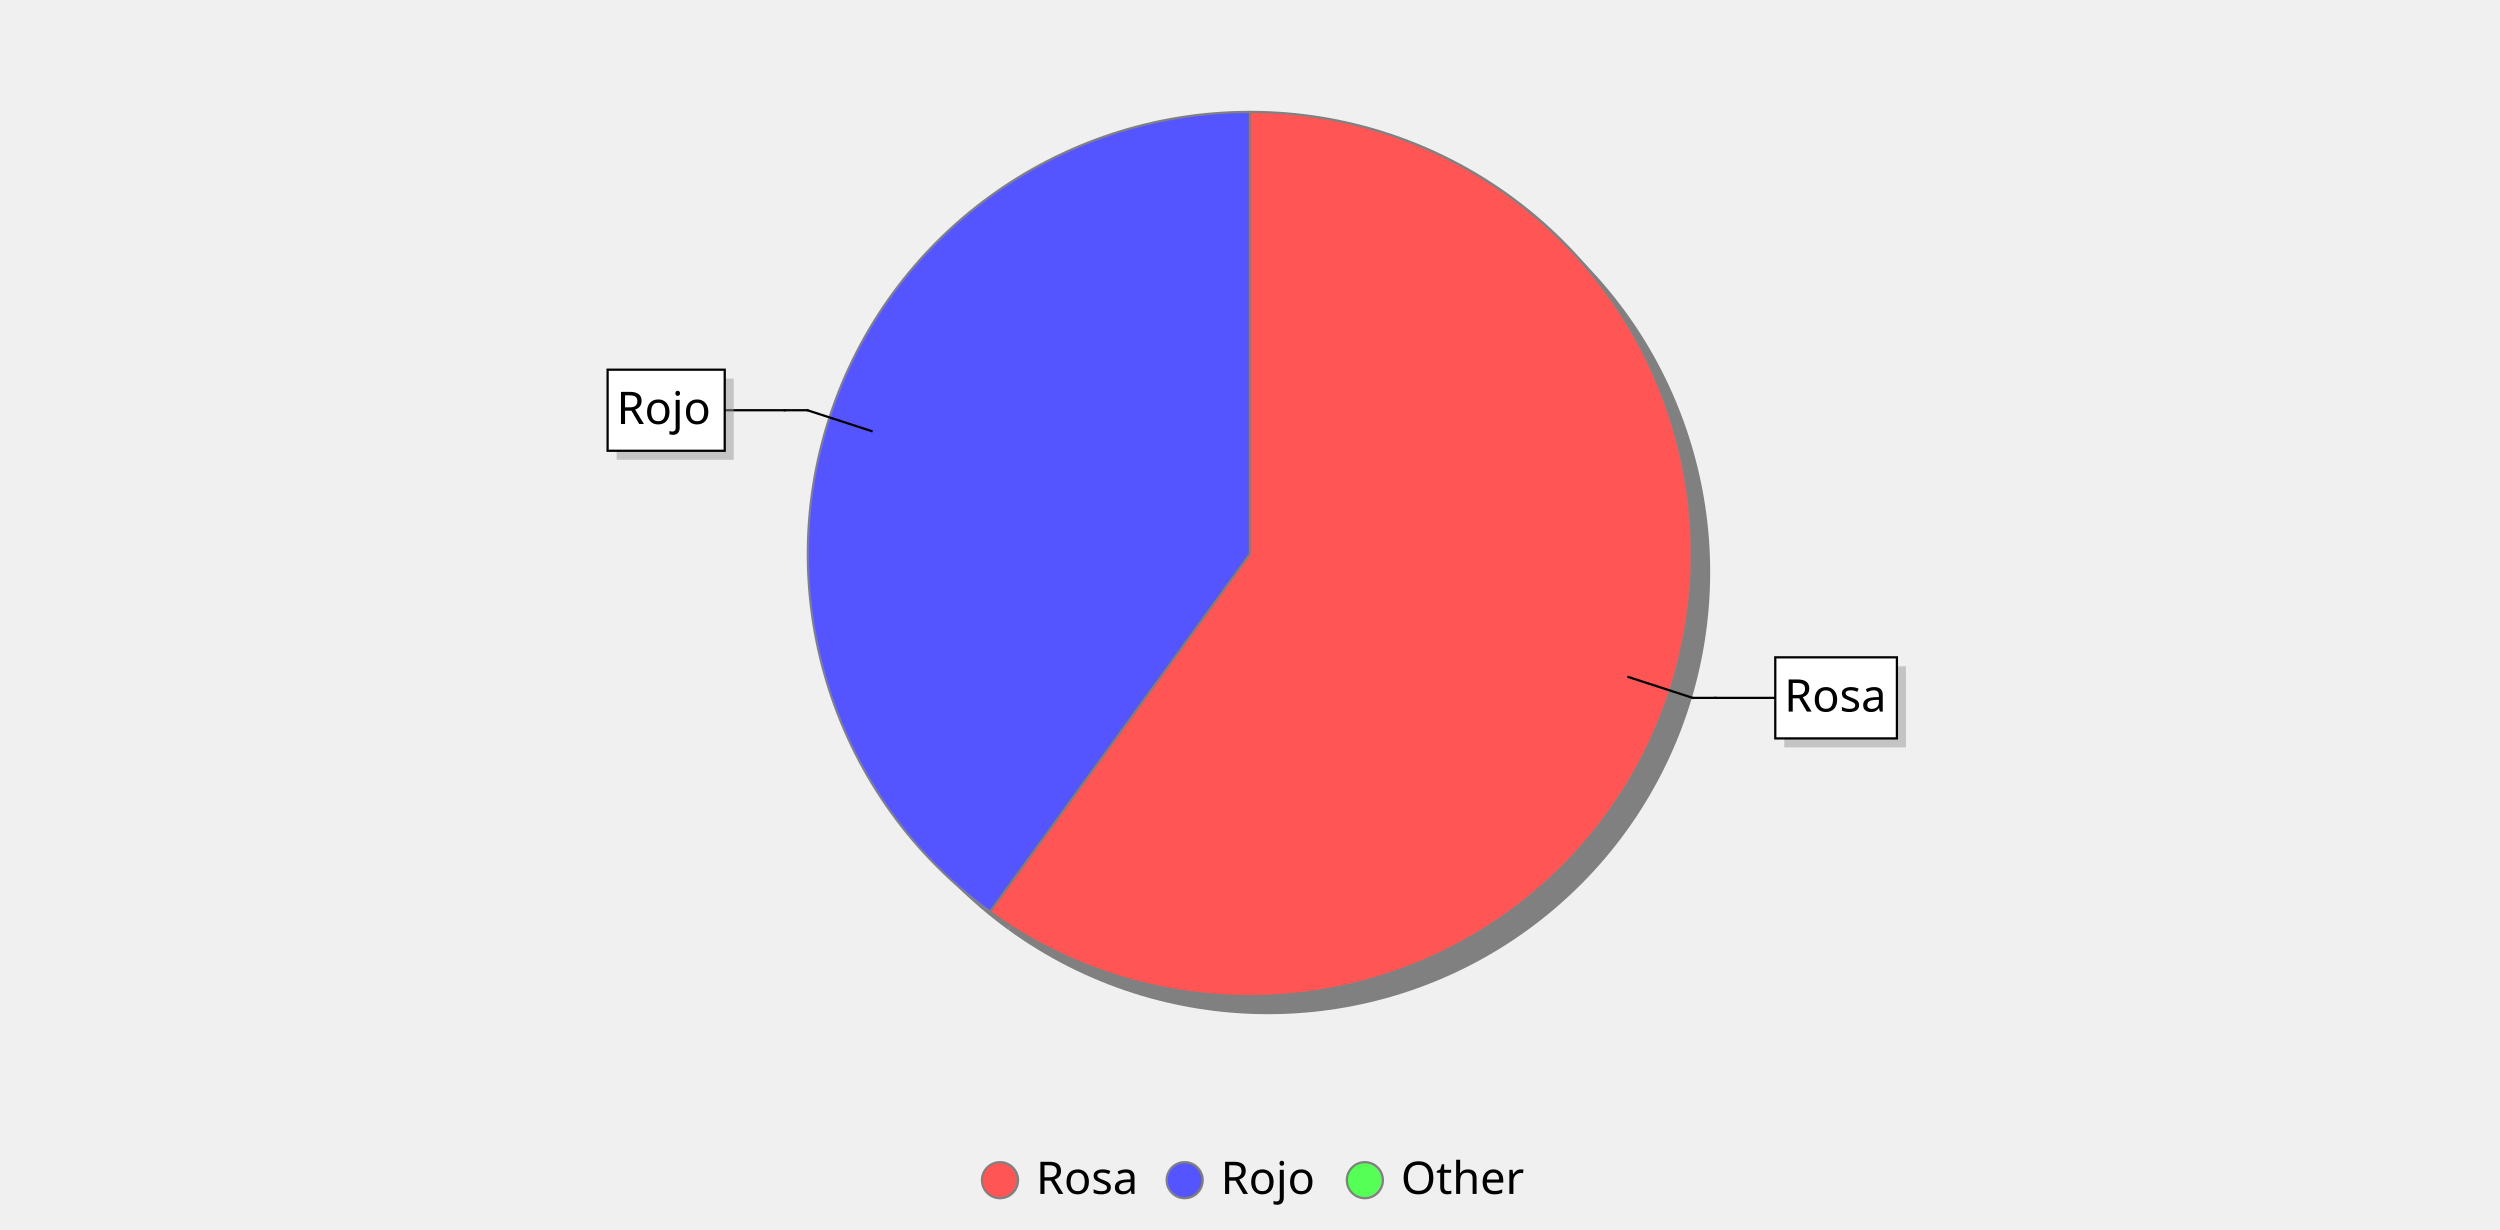
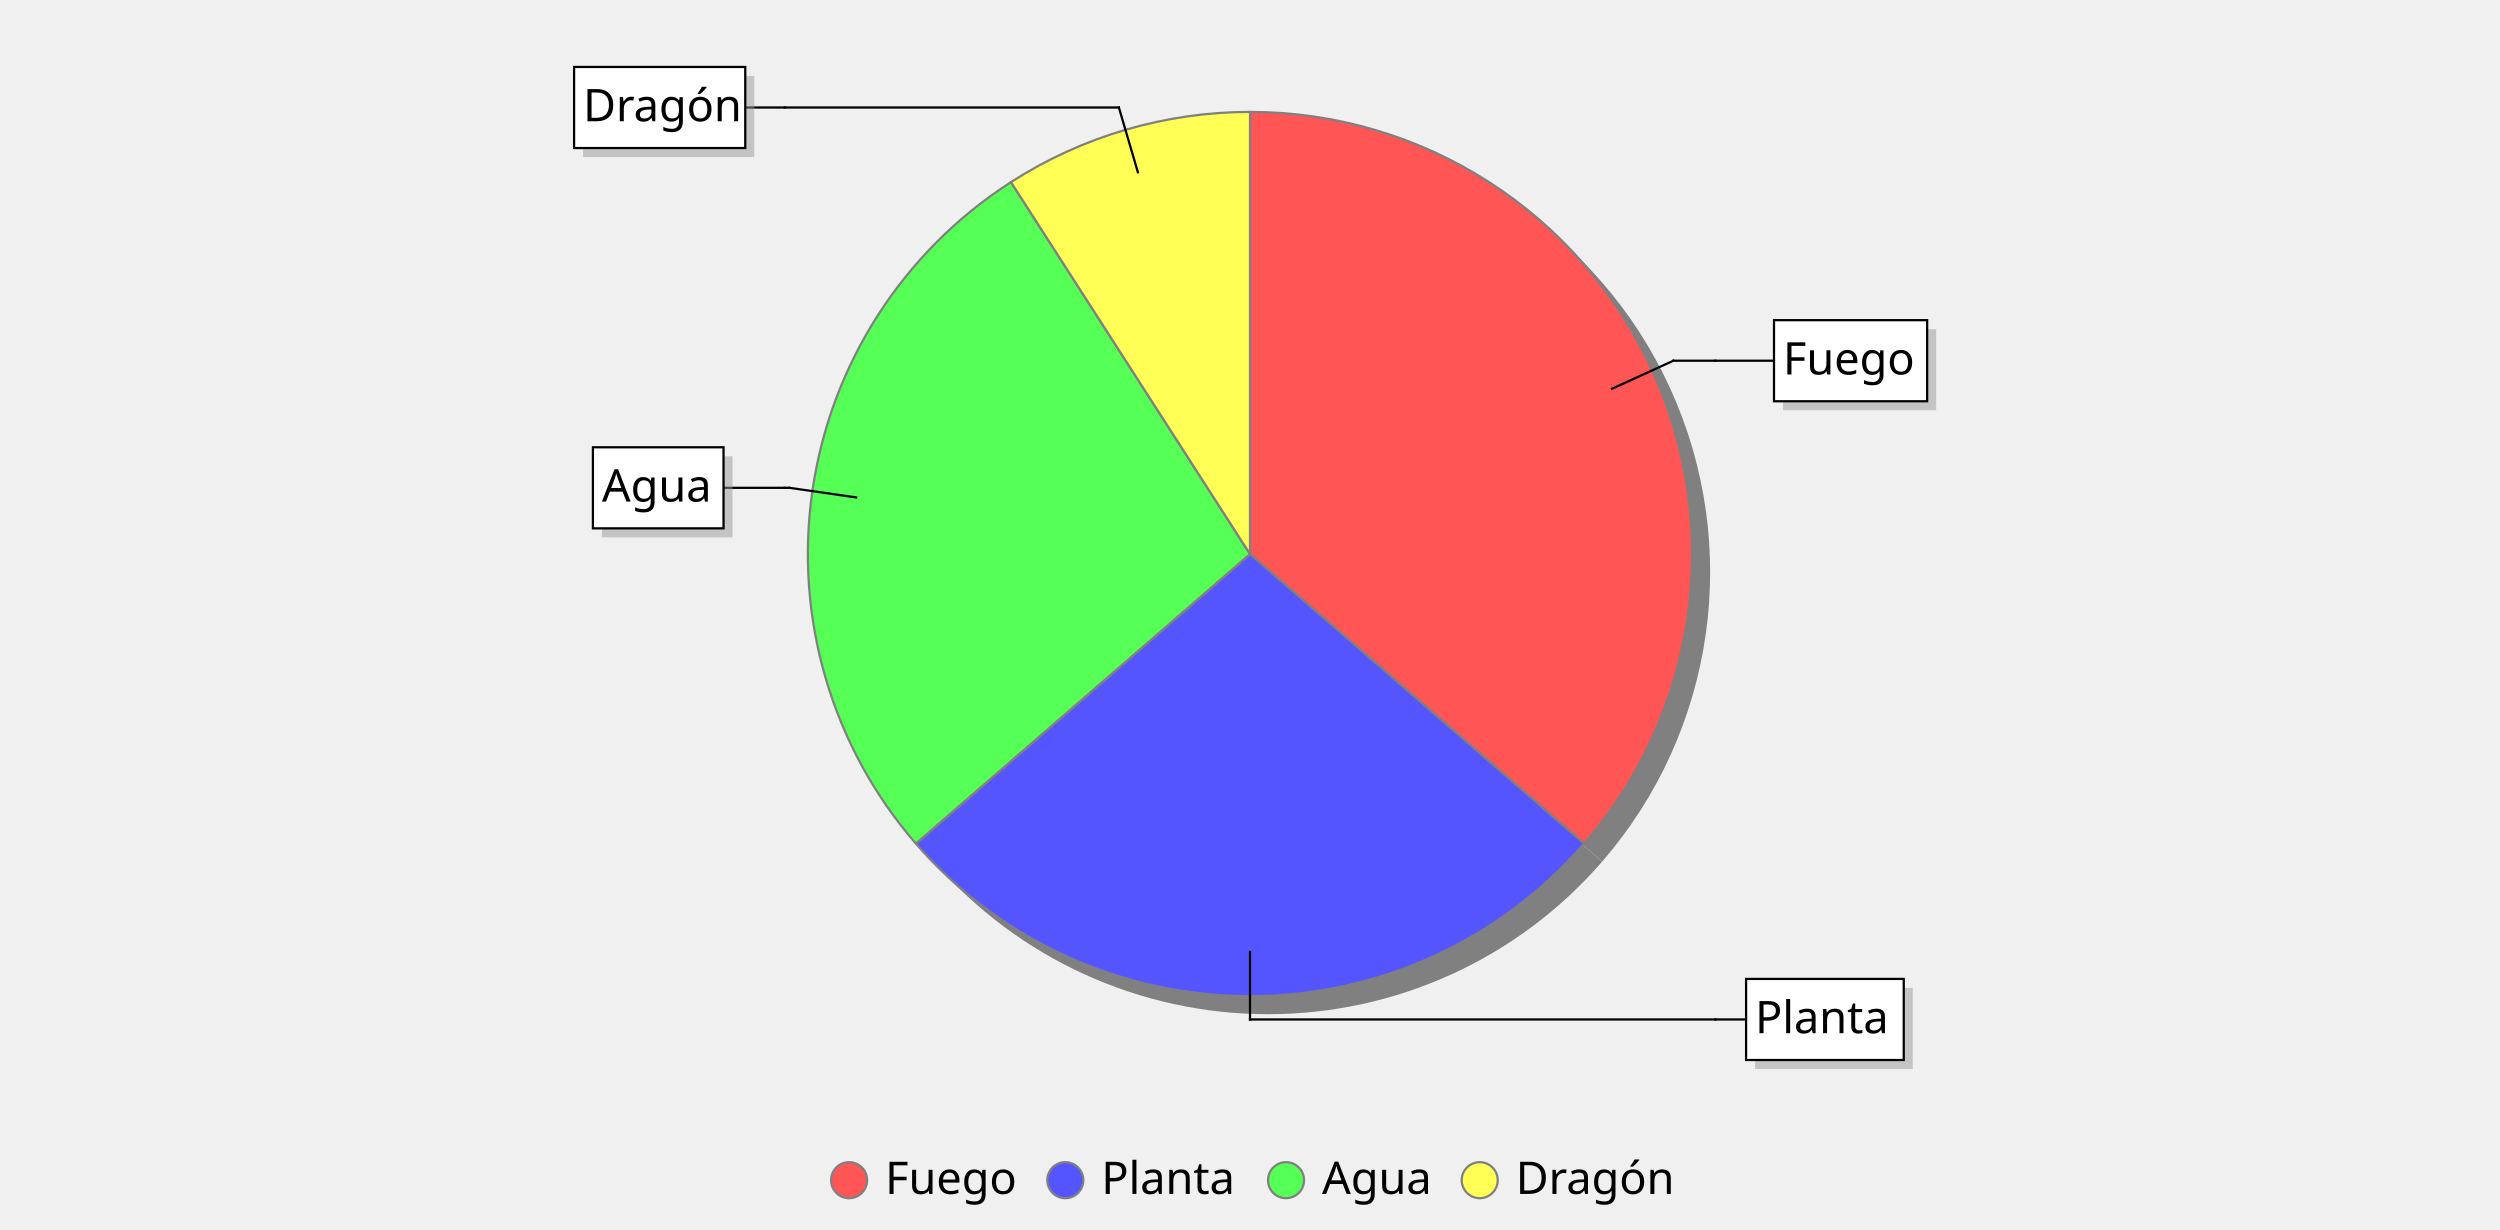
<svg xmlns="http://www.w3.org/2000/svg" fill-opacity="1" color-rendering="auto" color-interpolation="auto" text-rendering="auto" stroke="black" stroke-linecap="square" width="555" stroke-miterlimit="10" shape-rendering="auto" stroke-opacity="1" fill="black" stroke-dasharray="none" font-weight="normal" stroke-width="1" height="273" font-family="'Dialog'" font-style="normal" stroke-linejoin="miter" font-size="12px" stroke-dashoffset="0" image-rendering="auto">
  <defs id="genericDefs" />
  <g>
    <defs id="defs1">
      <clipPath clipPathUnits="userSpaceOnUse" id="clipPath1">
        <path d="M0 0 L555 0 L555 273 L0 273 L0 0 Z" />
      </clipPath>
      <clipPath clipPathUnits="userSpaceOnUse" id="clipPath2">
        <path d="M5 0 L5 246 L550 246 L550 0 Z" />
      </clipPath>
    </defs>
    <g fill="rgb(255,85,85)" text-rendering="optimizeLegibility" font-size="10px" font-family="sans-serif" stroke="rgb(255,85,85)">
-       <path d="M226 262 C226 264.209 224.209 266 222 266 C219.791 266 218 264.209 218 262 C218 259.791 219.791 258 222 258 C224.209 258 226 259.791 226 262 Z" stroke="none" clip-path="url(#clipPath1)" />
+       <path d="M192.5 262 C192.5 264.209 190.709 266 188.5 266 C186.291 266 184.5 264.209 184.5 262 C184.5 259.791 186.291 258 188.5 258 C190.709 258 192.5 259.791 192.5 262 Z" stroke="none" clip-path="url(#clipPath1)" />
    </g>
    <g stroke-linecap="round" font-size="10px" fill="gray" text-rendering="optimizeLegibility" font-family="sans-serif" stroke-linejoin="round" stroke="gray" stroke-width="0.5">
-       <path fill="none" d="M226 262 C226 264.209 224.209 266 222 266 C219.791 266 218 264.209 218 262 C218 259.791 219.791 258 222 258 C224.209 258 226 259.791 226 262 Z" clip-path="url(#clipPath1)" />
-       <text fill="black" x="230" xml:space="preserve" y="265.054" clip-path="url(#clipPath1)" stroke="none">Rosa</text>
-       <path fill="rgb(85,85,255)" d="M267 262 C267 264.209 265.209 266 263 266 C260.791 266 259 264.209 259 262 C259 259.791 260.791 258 263 258 C265.209 258 267 259.791 267 262 Z" clip-path="url(#clipPath1)" stroke="none" />
-       <path fill="none" d="M267 262 C267 264.209 265.209 266 263 266 C260.791 266 259 264.209 259 262 C259 259.791 260.791 258 263 258 C265.209 258 267 259.791 267 262 Z" clip-path="url(#clipPath1)" />
-       <text fill="black" x="271" xml:space="preserve" y="265.054" clip-path="url(#clipPath1)" stroke="none">Rojo</text>
-       <path fill="rgb(85,255,85)" d="M307 262 C307 264.209 305.209 266 303 266 C300.791 266 299 264.209 299 262 C299 259.791 300.791 258 303 258 C305.209 258 307 259.791 307 262 Z" clip-path="url(#clipPath1)" stroke="none" />
-       <path fill="none" d="M307 262 C307 264.209 305.209 266 303 266 C300.791 266 299 264.209 299 262 C299 259.791 300.791 258 303 258 C305.209 258 307 259.791 307 262 Z" clip-path="url(#clipPath1)" />
-       <text fill="black" x="311" xml:space="preserve" y="265.054" clip-path="url(#clipPath1)" stroke="none">Other</text>
-       <path d="M281.5 28.846 C324.023 28.846 361.71 56.227 374.85 96.669 C387.99 137.11 373.595 181.414 339.193 206.408 C304.792 231.403 258.208 231.403 223.806 206.408 L281.5 127 Z" clip-path="url(#clipPath2)" stroke="none" />
-       <path d="M223.806 206.408 C189.405 181.414 175.01 137.11 188.15 96.669 C201.29 56.227 238.977 28.846 281.5 28.846 L281.5 127 Z" clip-path="url(#clipPath2)" stroke="none" />
-       <path fill="rgb(255,85,85)" d="M277.5 24.846 A98.154 98.154 0 1 1 219.806 202.408L 277.5 123 Z" clip-path="url(#clipPath2)" stroke="none" />
-       <path fill="none" d="M277.5 24.846 A98.154 98.154 0 1 1 219.806 202.408L 277.5 123 Z" clip-path="url(#clipPath2)" />
-       <path fill="rgb(85,85,255)" d="M219.806 202.408 A98.154 98.154 0 0 1 277.5 24.846L 277.5 123 Z" clip-path="url(#clipPath2)" stroke="none" />
-       <path fill="none" d="M219.806 202.408 A98.154 98.154 0 0 1 277.5 24.846L 277.5 123 Z" clip-path="url(#clipPath2)" />
+       <path fill="none" d="M192.5 262 C192.5 264.209 190.709 266 188.5 266 C186.291 266 184.5 264.209 184.5 262 C184.5 259.791 186.291 258 188.5 258 C190.709 258 192.5 259.791 192.5 262 Z" clip-path="url(#clipPath1)" />
+       <text fill="black" x="196.5" xml:space="preserve" y="265.054" clip-path="url(#clipPath1)" stroke="none">Fuego</text>
+       <path fill="rgb(85,85,255)" d="M240.5 262 C240.5 264.209 238.709 266 236.5 266 C234.291 266 232.5 264.209 232.5 262 C232.5 259.791 234.291 258 236.5 258 C238.709 258 240.5 259.791 240.5 262 Z" clip-path="url(#clipPath1)" stroke="none" />
+       <path fill="none" d="M240.5 262 C240.5 264.209 238.709 266 236.5 266 C234.291 266 232.5 264.209 232.5 262 C232.5 259.791 234.291 258 236.5 258 C238.709 258 240.5 259.791 240.5 262 Z" clip-path="url(#clipPath1)" />
+       <text fill="black" x="244.5" xml:space="preserve" y="265.054" clip-path="url(#clipPath1)" stroke="none">Planta</text>
+       <path fill="rgb(85,255,85)" d="M289.5 262 C289.5 264.209 287.709 266 285.5 266 C283.291 266 281.5 264.209 281.5 262 C281.5 259.791 283.291 258 285.5 258 C287.709 258 289.5 259.791 289.5 262 Z" clip-path="url(#clipPath1)" stroke="none" />
+       <path fill="none" d="M289.5 262 C289.5 264.209 287.709 266 285.5 266 C283.291 266 281.5 264.209 281.5 262 C281.5 259.791 283.291 258 285.5 258 C287.709 258 289.5 259.791 289.5 262 Z" clip-path="url(#clipPath1)" />
+       <text fill="black" x="293.5" xml:space="preserve" y="265.054" clip-path="url(#clipPath1)" stroke="none">Agua</text>
+       <path fill="rgb(255,255,85)" d="M332.5 262 C332.5 264.209 330.709 266 328.5 266 C326.291 266 324.5 264.209 324.5 262 C324.5 259.791 326.291 258 328.5 258 C330.709 258 332.5 259.791 332.5 262 Z" clip-path="url(#clipPath1)" stroke="none" />
+       <path fill="none" d="M332.5 262 C332.5 264.209 330.709 266 328.5 266 C326.291 266 324.5 264.209 324.5 262 C324.5 259.791 326.291 258 328.5 258 C330.709 258 332.5 259.791 332.5 262 Z" clip-path="url(#clipPath1)" />
+       <text fill="black" x="336.5" xml:space="preserve" y="265.054" clip-path="url(#clipPath1)" stroke="none">Dragón</text>
+       <path d="M281.5 28.846 C319.928 28.846 354.821 51.27 370.784 86.225 C386.747 121.18 380.844 162.236 355.68 191.277 L281.5 127 Z" clip-path="url(#clipPath2)" stroke="none" />
+       <path d="M355.68 191.277 C337.036 212.793 309.969 225.154 281.5 225.154 C253.03 225.154 225.964 212.793 207.32 191.277 L281.5 127 Z" clip-path="url(#clipPath2)" stroke="none" />
+       <path d="M207.32 191.277 C188.677 169.761 180.293 141.211 184.345 113.031 C188.397 84.852 204.484 59.819 228.434 44.428 L281.5 127 Z" clip-path="url(#clipPath2)" stroke="none" />
+       <path d="M228.434 44.428 C244.263 34.255 262.683 28.846 281.5 28.846 L281.5 127 Z" clip-path="url(#clipPath2)" stroke="none" />
+       <path fill="rgb(255,85,85)" d="M277.5 24.846 A98.154 98.154 0 0 1 351.68 187.277L 277.5 123 Z" clip-path="url(#clipPath2)" stroke="none" />
+       <path fill="none" d="M277.5 24.846 A98.154 98.154 0 0 1 351.68 187.277L 277.5 123 Z" clip-path="url(#clipPath2)" />
+       <path fill="rgb(85,85,255)" d="M351.68 187.277 A98.154 98.154 0 0 1 203.32 187.277L 277.5 123 Z" clip-path="url(#clipPath2)" stroke="none" />
+       <path fill="none" d="M351.68 187.277 A98.154 98.154 0 0 1 203.32 187.277L 277.5 123 Z" clip-path="url(#clipPath2)" />
+       <path fill="rgb(85,255,85)" d="M203.32 187.277 A98.154 98.154 0 0 1 224.434 40.428L 277.5 123 Z" clip-path="url(#clipPath2)" stroke="none" />
+       <path fill="none" d="M203.32 187.277 A98.154 98.154 0 0 1 224.434 40.428L 277.5 123 Z" clip-path="url(#clipPath2)" />
+       <path fill="rgb(255,255,85)" d="M224.434 40.428 A98.154 98.154 0 0 1 277.5 24.846L 277.5 123 Z" clip-path="url(#clipPath2)" stroke="none" />
+       <path fill="none" d="M224.434 40.428 A98.154 98.154 0 0 1 277.5 24.846L 277.5 123 Z" clip-path="url(#clipPath2)" />
    </g>
    <g text-rendering="optimizeLegibility" stroke-width="0.5" font-size="10px" font-family="sans-serif">
-       <line y2="91.072" fill="none" x1="193.485" clip-path="url(#clipPath2)" x2="179.237" y1="95.702" />
-       <line y2="91.072" fill="none" x1="174.18" clip-path="url(#clipPath2)" x2="179.237" y1="91.072" />
-       <line y2="91.072" fill="none" x1="174.18" clip-path="url(#clipPath2)" x2="160.888" y1="91.072" />
+       <line y2="23.865" fill="none" x1="252.612" clip-path="url(#clipPath2)" x2="248.391" y1="38.24" />
+       <line y2="23.865" fill="none" x1="174.18" clip-path="url(#clipPath2)" x2="248.391" y1="23.865" />
+       <line y2="23.865" fill="none" x1="174.18" clip-path="url(#clipPath2)" x2="165.448" y1="23.865" />
    </g>
    <g font-size="10px" fill-opacity="0.502" fill="rgb(151,151,151)" text-rendering="optimizeLegibility" font-family="sans-serif" stroke="rgb(151,151,151)" stroke-width="0.5" stroke-opacity="0.502">
-       <rect x="136.888" width="26" height="18" y="84.072" clip-path="url(#clipPath2)" stroke="none" />
+       <rect x="129.448" width="38" height="18" y="16.865" clip-path="url(#clipPath2)" stroke="none" />
    </g>
    <g fill="white" text-rendering="optimizeLegibility" stroke-width="0.5" font-size="10px" font-family="sans-serif" stroke="white">
-       <rect x="134.888" width="26" height="18" y="82.072" clip-path="url(#clipPath2)" stroke="none" />
-       <rect x="134.888" y="82.072" clip-path="url(#clipPath2)" fill="none" width="26" height="18" stroke="black" />
-       <text fill="black" x="136.888" xml:space="preserve" y="94.126" clip-path="url(#clipPath2)" stroke="none">Rojo</text>
-       <line clip-path="url(#clipPath2)" fill="none" x1="361.515" x2="375.763" y1="150.298" y2="154.928" stroke="black" />
-       <line clip-path="url(#clipPath2)" fill="none" x1="380.82" x2="375.763" y1="154.928" y2="154.928" stroke="black" />
-       <line clip-path="url(#clipPath2)" fill="none" x1="380.82" x2="394.112" y1="154.928" y2="154.928" stroke="black" />
+       <rect x="127.448" width="38" height="18" y="14.865" clip-path="url(#clipPath2)" stroke="none" />
+       <rect x="127.448" y="14.865" clip-path="url(#clipPath2)" fill="none" width="38" height="18" stroke="black" />
+       <text fill="black" x="129.448" xml:space="preserve" y="26.919" clip-path="url(#clipPath2)" stroke="none">Dragón</text>
+       <line clip-path="url(#clipPath2)" fill="none" x1="190.061" x2="175.232" y1="110.428" y2="108.296" stroke="black" />
+       <line clip-path="url(#clipPath2)" fill="none" x1="174.18" x2="175.232" y1="108.296" y2="108.296" stroke="black" />
+       <line clip-path="url(#clipPath2)" fill="none" x1="174.18" x2="160.624" y1="108.296" y2="108.296" stroke="black" />
    </g>
    <g font-size="10px" fill-opacity="0.502" fill="rgb(151,151,151)" text-rendering="optimizeLegibility" font-family="sans-serif" stroke="rgb(151,151,151)" stroke-width="0.5" stroke-opacity="0.502">
-       <rect x="396.112" width="27" height="18" y="147.928" clip-path="url(#clipPath2)" stroke="none" />
+       <rect x="133.624" width="29" height="18" y="101.296" clip-path="url(#clipPath2)" stroke="none" />
    </g>
    <g fill="white" text-rendering="optimizeLegibility" stroke-width="0.5" font-size="10px" font-family="sans-serif" stroke="white">
-       <rect x="394.112" width="27" height="18" y="145.928" clip-path="url(#clipPath2)" stroke="none" />
-       <rect x="394.112" y="145.928" clip-path="url(#clipPath2)" fill="none" width="27" height="18" stroke="black" />
-       <text fill="black" x="396.112" xml:space="preserve" y="157.981" clip-path="url(#clipPath2)" stroke="none">Rosa</text>
+       <rect x="131.624" width="29" height="18" y="99.296" clip-path="url(#clipPath2)" stroke="none" />
+       <rect x="131.624" y="99.296" clip-path="url(#clipPath2)" fill="none" width="29" height="18" stroke="black" />
+       <text fill="black" x="133.624" xml:space="preserve" y="111.35" clip-path="url(#clipPath2)" stroke="none">Agua</text>
+       <line clip-path="url(#clipPath2)" fill="none" x1="357.856" x2="371.483" y1="86.303" y2="80.079" stroke="black" />
+       <line clip-path="url(#clipPath2)" fill="none" x1="380.82" x2="371.483" y1="80.079" y2="80.079" stroke="black" />
+       <line clip-path="url(#clipPath2)" fill="none" x1="380.82" x2="393.829" y1="80.079" y2="80.079" stroke="black" />
+     </g>
+     <g font-size="10px" fill-opacity="0.502" fill="rgb(151,151,151)" text-rendering="optimizeLegibility" font-family="sans-serif" stroke="rgb(151,151,151)" stroke-width="0.5" stroke-opacity="0.502">
+       <rect x="395.829" width="34" height="18" y="73.079" clip-path="url(#clipPath2)" stroke="none" />
+     </g>
+     <g fill="white" text-rendering="optimizeLegibility" stroke-width="0.5" font-size="10px" font-family="sans-serif" stroke="white">
+       <rect x="393.829" width="34" height="18" y="71.079" clip-path="url(#clipPath2)" stroke="none" />
+       <rect x="393.829" y="71.079" clip-path="url(#clipPath2)" fill="none" width="34" height="18" stroke="black" />
+       <text fill="black" x="395.829" xml:space="preserve" y="83.133" clip-path="url(#clipPath2)" stroke="none">Fuego</text>
+       <line clip-path="url(#clipPath2)" fill="none" x1="277.5" x2="277.5" y1="211.339" y2="226.32" stroke="black" />
+       <line clip-path="url(#clipPath2)" fill="none" x1="380.82" x2="277.5" y1="226.32" y2="226.32" stroke="black" />
+       <line clip-path="url(#clipPath2)" fill="none" x1="380.82" x2="387.632" y1="226.32" y2="226.32" stroke="black" />
+     </g>
+     <g font-size="10px" fill-opacity="0.502" fill="rgb(151,151,151)" text-rendering="optimizeLegibility" font-family="sans-serif" stroke="rgb(151,151,151)" stroke-width="0.5" stroke-opacity="0.502">
+       <rect x="389.632" width="35" height="18" y="219.32" clip-path="url(#clipPath2)" stroke="none" />
+     </g>
+     <g fill="white" text-rendering="optimizeLegibility" stroke-width="0.5" font-size="10px" font-family="sans-serif" stroke="white">
+       <rect x="387.632" width="35" height="18" y="217.32" clip-path="url(#clipPath2)" stroke="none" />
+       <rect x="387.632" y="217.32" clip-path="url(#clipPath2)" fill="none" width="35" height="18" stroke="black" />
+       <text fill="black" x="389.632" xml:space="preserve" y="229.374" clip-path="url(#clipPath2)" stroke="none">Planta</text>
    </g>
  </g>
</svg>
